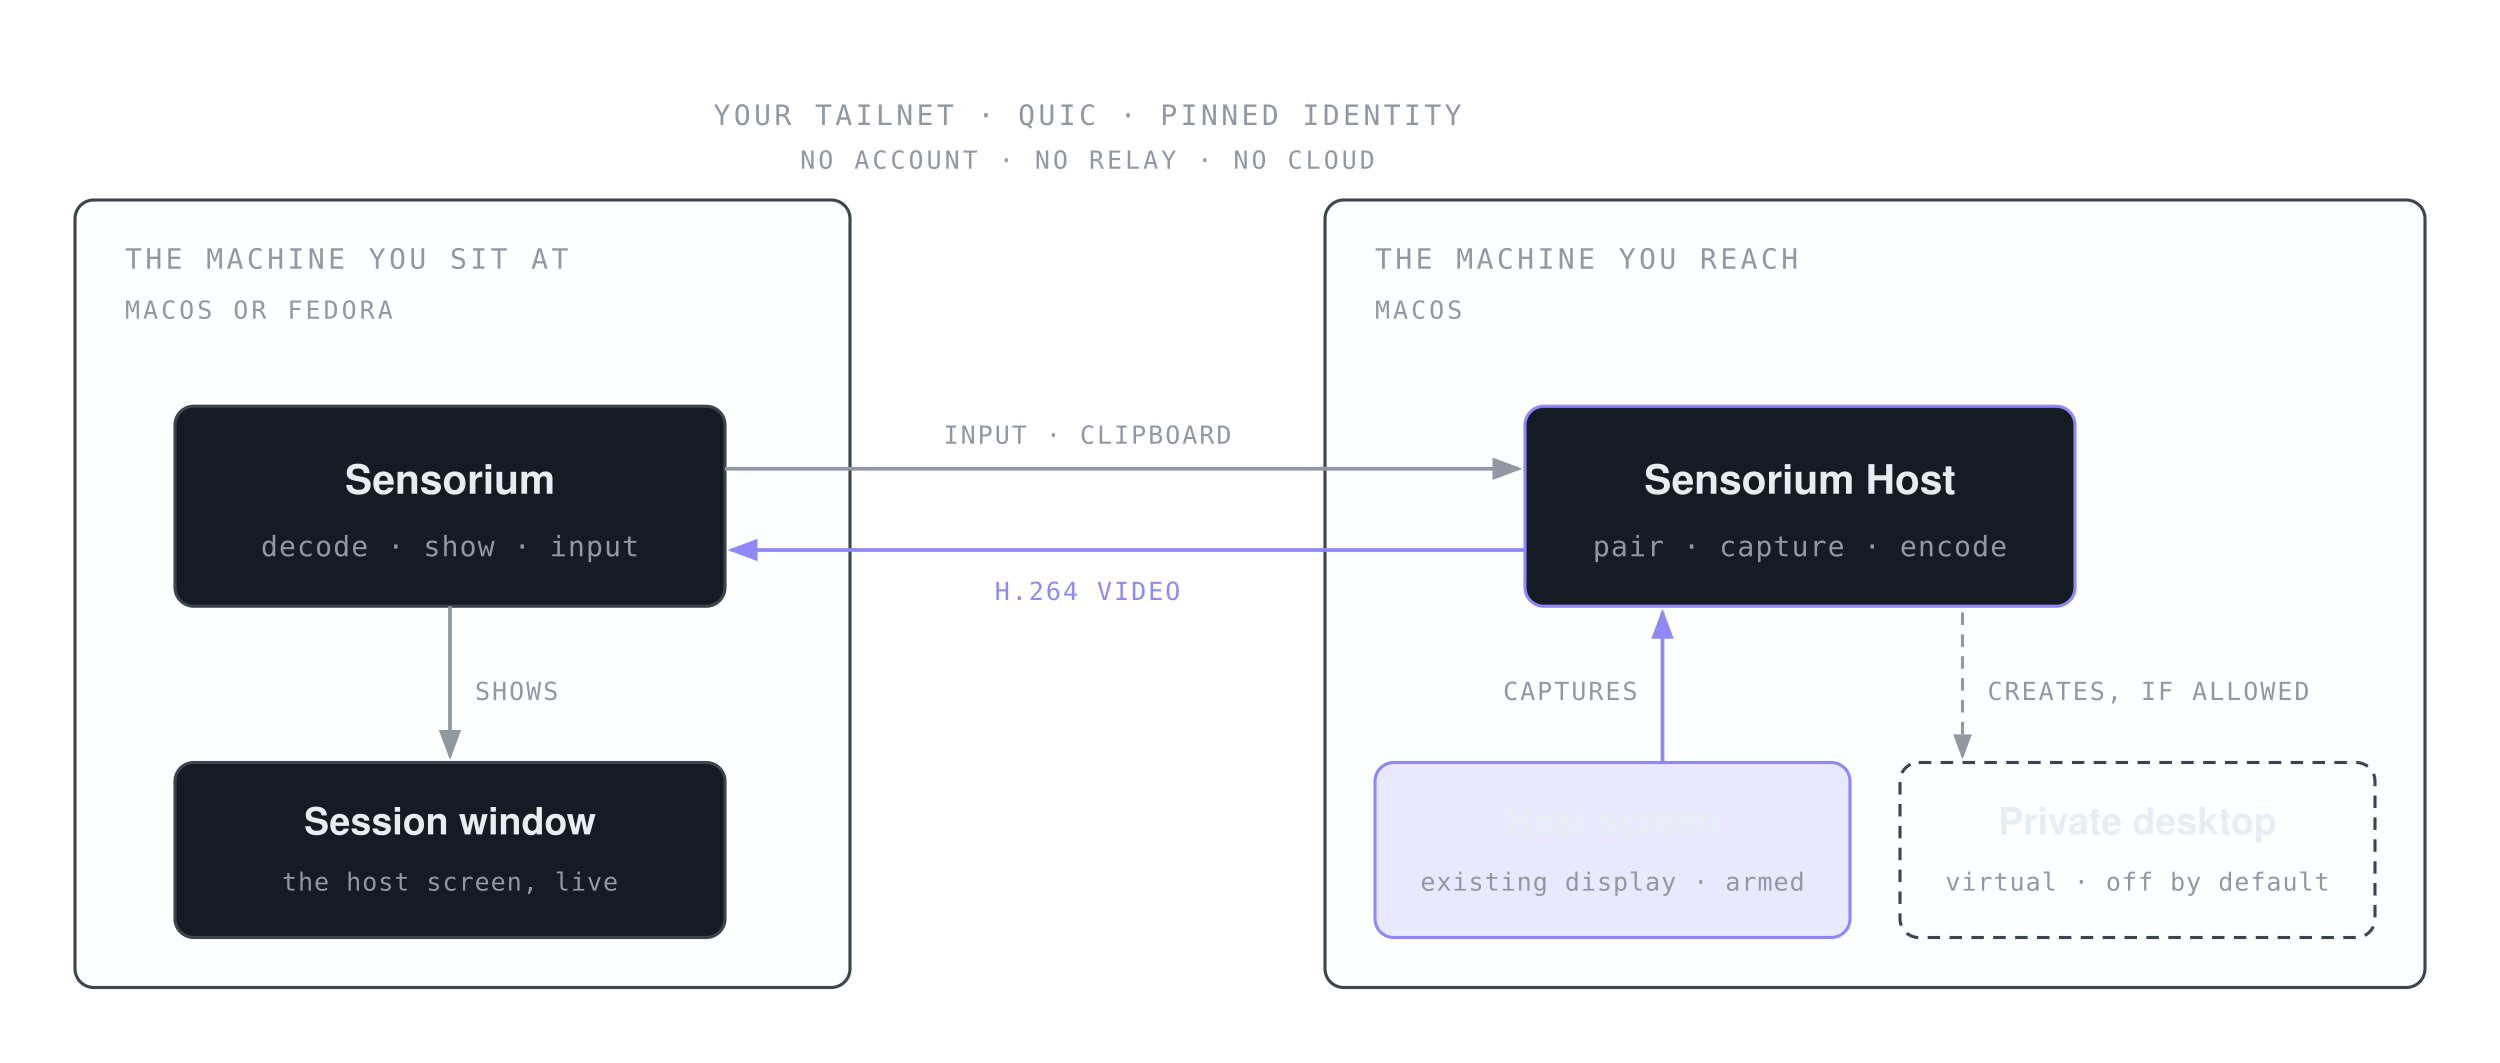
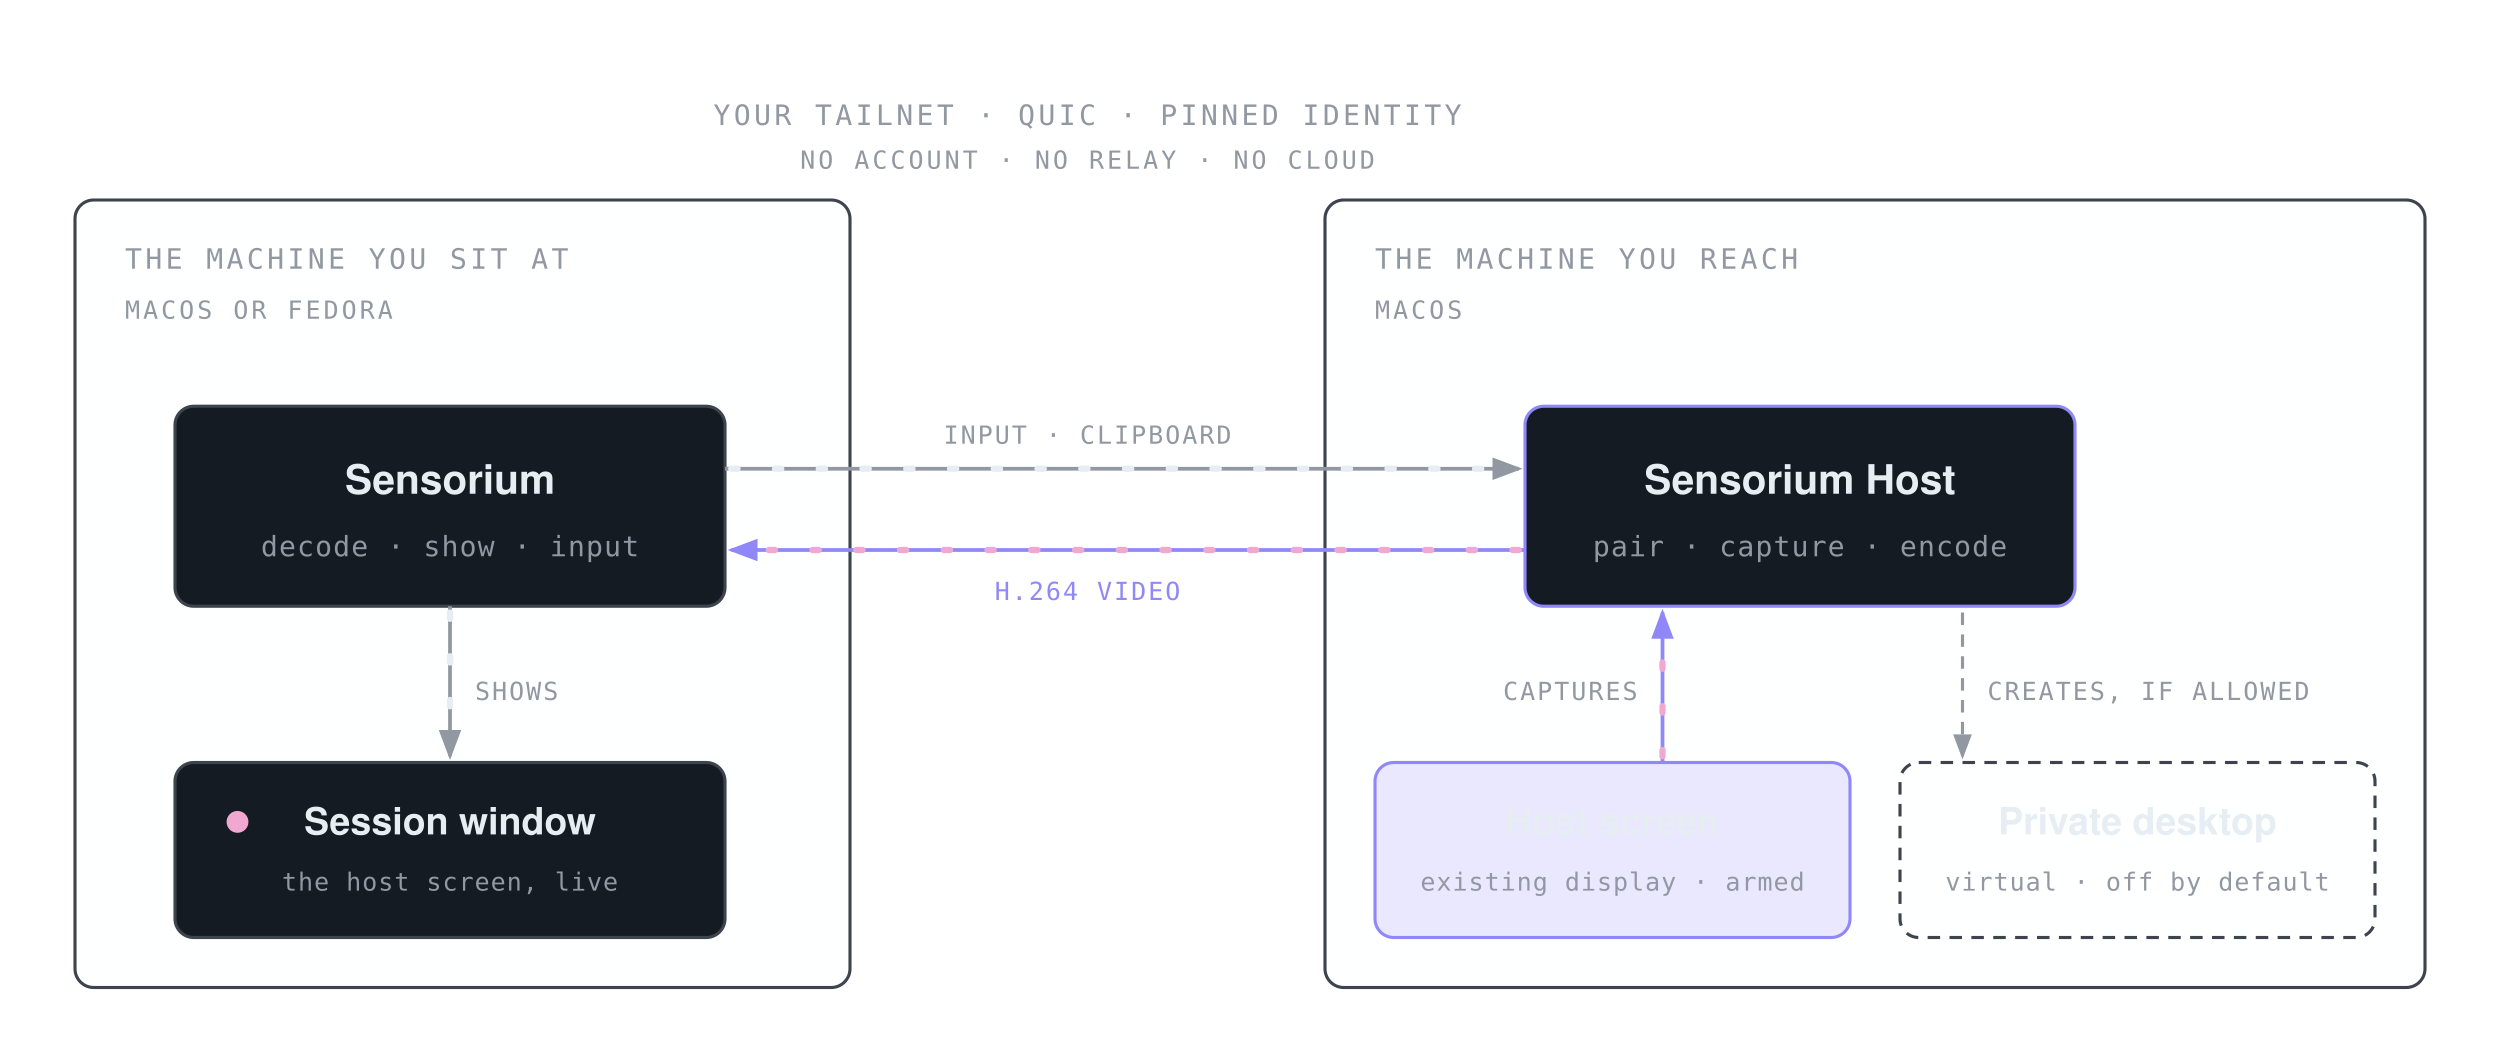
<svg xmlns="http://www.w3.org/2000/svg" viewBox="0 0 800 340" width="800" height="340" role="img" aria-labelledby="t d">
  <defs>
    <marker id="a" markerWidth="8" markerHeight="6" refX="7" refY="3" orient="auto">
      <polygon points="0 0, 8 3, 0 6" fill="#9198a1" />
    </marker>
    <marker id="b" markerWidth="8" markerHeight="6" refX="7" refY="3" orient="auto">
      <polygon points="0 0, 8 3, 0 6" fill="#9088f8" />
    </marker>
  </defs>
+   <style>
+     .flow { fill: none; stroke-width: 2; stroke-linecap: round; stroke-dasharray: 2 12; animation: flow 1s linear infinite; }
+     .fast { animation-duration: 0.5s; }
+     .live { animation: live 1.6s ease-in-out infinite; }
+     @keyframes flow { to { stroke-dashoffset: -14; } }
+     @keyframes live { 0%, 100% { opacity: 1; } 50% { opacity: 0.25; } }
+     @media (prefers-reduced-motion: reduce) { .flow, .live { animation: none; } .flow { opacity: 0; } }
+   </style>
  <rect x="24" y="64" width="248" height="252" rx="6" fill="rgba(230,237,243,0.03)" stroke="#3d444d" />
  <text x="40" y="86" fill="#9198a1" font-size="9" font-family="ui-monospace, SFMono-Regular, Menlo, monospace" text-anchor="start" letter-spacing="0.12em">THE MACHINE YOU SIT AT</text>
  <text x="40" y="102" fill="#9198a1" font-size="8" font-family="ui-monospace, SFMono-Regular, Menlo, monospace" text-anchor="start" letter-spacing="0.12em">MACOS OR FEDORA</text>
  <rect x="424" y="64" width="352" height="252" rx="6" fill="rgba(230,237,243,0.03)" stroke="#3d444d" />
  <text x="440" y="86" fill="#9198a1" font-size="9" font-family="ui-monospace, SFMono-Regular, Menlo, monospace" text-anchor="start" letter-spacing="0.12em">THE MACHINE YOU REACH</text>
  <text x="440" y="102" fill="#9198a1" font-size="8" font-family="ui-monospace, SFMono-Regular, Menlo, monospace" text-anchor="start" letter-spacing="0.12em">MACOS</text>
  <text x="348" y="40" fill="#9198a1" font-size="9" font-family="ui-monospace, SFMono-Regular, Menlo, monospace" text-anchor="middle" letter-spacing="0.12em">YOUR TAILNET · QUIC · PINNED IDENTITY</text>
  <text x="348" y="54" fill="#9198a1" font-size="8" font-family="ui-monospace, SFMono-Regular, Menlo, monospace" text-anchor="middle" letter-spacing="0.12em">NO ACCOUNT · NO RELAY · NO CLOUD</text>
  <rect x="56" y="130" width="176" height="64" rx="6" fill="#151b23" stroke="#3d444d" />
  <text x="144" y="158" fill="#e6edf3" font-size="13" font-weight="600" font-family="-apple-system, BlinkMacSystemFont, 'Segoe UI', Helvetica, Arial, sans-serif" text-anchor="middle">Sensorium</text>
  <text x="144" y="178" fill="#9198a1" font-size="9" font-family="ui-monospace, SFMono-Regular, Menlo, monospace" text-anchor="middle" letter-spacing="0.04em">decode · show · input</text>
  <rect x="488" y="130" width="176" height="64" rx="6" fill="#151b23" stroke="#9088f8" />
  <text x="576" y="158" fill="#e6edf3" font-size="13" font-weight="600" font-family="-apple-system, BlinkMacSystemFont, 'Segoe UI', Helvetica, Arial, sans-serif" text-anchor="middle">Sensorium Host</text>
  <text x="576" y="178" fill="#9198a1" font-size="9" font-family="ui-monospace, SFMono-Regular, Menlo, monospace" text-anchor="middle" letter-spacing="0.04em">pair · capture · encode</text>
  <line x1="232" y1="150" x2="486" y2="150" stroke="#9198a1" stroke-width="1.2" marker-end="url(#a)" />
  <text x="348" y="142" fill="#9198a1" font-size="8" font-family="ui-monospace, SFMono-Regular, Menlo, monospace" text-anchor="middle" letter-spacing="0.08em">INPUT · CLIPBOARD</text>
  <line x1="488" y1="176" x2="234" y2="176" stroke="#9088f8" stroke-width="1.2" marker-end="url(#b)" />
  <text x="348" y="192" fill="#9088f8" font-size="8" font-family="ui-monospace, SFMono-Regular, Menlo, monospace" text-anchor="middle" letter-spacing="0.08em">H.264 VIDEO</text>
  <rect x="56" y="244" width="176" height="56" rx="6" fill="#151b23" stroke="#3d444d" />
  <text x="144" y="267" fill="#e6edf3" font-size="12" font-weight="600" font-family="-apple-system, BlinkMacSystemFont, 'Segoe UI', Helvetica, Arial, sans-serif" text-anchor="middle">Session window</text>
  <text x="144" y="285" fill="#9198a1" font-size="8" font-family="ui-monospace, SFMono-Regular, Menlo, monospace" text-anchor="middle" letter-spacing="0.04em">the host screen, live</text>
  <line x1="144" y1="194" x2="144" y2="242" stroke="#9198a1" stroke-width="1.2" marker-end="url(#a)" />
  <text x="152" y="224" fill="#9198a1" font-size="8" font-family="ui-monospace, SFMono-Regular, Menlo, monospace" text-anchor="start" letter-spacing="0.08em">SHOWS</text>
  <rect x="440" y="244" width="152" height="56" rx="6" fill="rgba(124,112,245,0.16)" stroke="#9088f8" />
  <text x="516" y="267" fill="#e6edf3" font-size="12" font-weight="600" font-family="-apple-system, BlinkMacSystemFont, 'Segoe UI', Helvetica, Arial, sans-serif" text-anchor="middle">Host screen</text>
  <text x="516" y="285" fill="#9198a1" font-size="8" font-family="ui-monospace, SFMono-Regular, Menlo, monospace" text-anchor="middle" letter-spacing="0.04em">existing display · armed</text>
  <line x1="532" y1="244" x2="532" y2="196" stroke="#9088f8" stroke-width="1.2" marker-end="url(#b)" />
  <text x="524" y="224" fill="#9198a1" font-size="8" font-family="ui-monospace, SFMono-Regular, Menlo, monospace" text-anchor="end" letter-spacing="0.08em">CAPTURES</text>
  <rect x="608" y="244" width="152" height="56" rx="6" fill="none" stroke="#3d444d" stroke-dasharray="4,3" />
  <text x="684" y="267" fill="#e6edf3" font-size="12" font-weight="600" font-family="-apple-system, BlinkMacSystemFont, 'Segoe UI', Helvetica, Arial, sans-serif" text-anchor="middle">Private desktop</text>
  <text x="684" y="285" fill="#9198a1" font-size="8" font-family="ui-monospace, SFMono-Regular, Menlo, monospace" text-anchor="middle" letter-spacing="0.04em">virtual · off by default</text>
  <line x1="628" y1="196" x2="628" y2="242" stroke="#9198a1" stroke-width="1" stroke-dasharray="4,3" marker-end="url(#a)" />
  <text x="636" y="224" fill="#9198a1" font-size="8" font-family="ui-monospace, SFMono-Regular, Menlo, monospace" text-anchor="start" letter-spacing="0.08em">CREATES, IF ALLOWED</text>
+   <line class="flow" x1="234" y1="150" x2="476" y2="150" stroke="#e6edf3" />
+   <line class="flow fast" x1="486" y1="176" x2="244" y2="176" stroke="#F0A8D0" />
+   <line class="flow fast" x1="532" y1="242" x2="532" y2="206" stroke="#F0A8D0" />
+   <line class="flow" x1="144" y1="196" x2="144" y2="232" stroke="#e6edf3" />
+   <circle class="live" cx="76" cy="263" r="3.5" fill="#F0A8D0" />
</svg>
